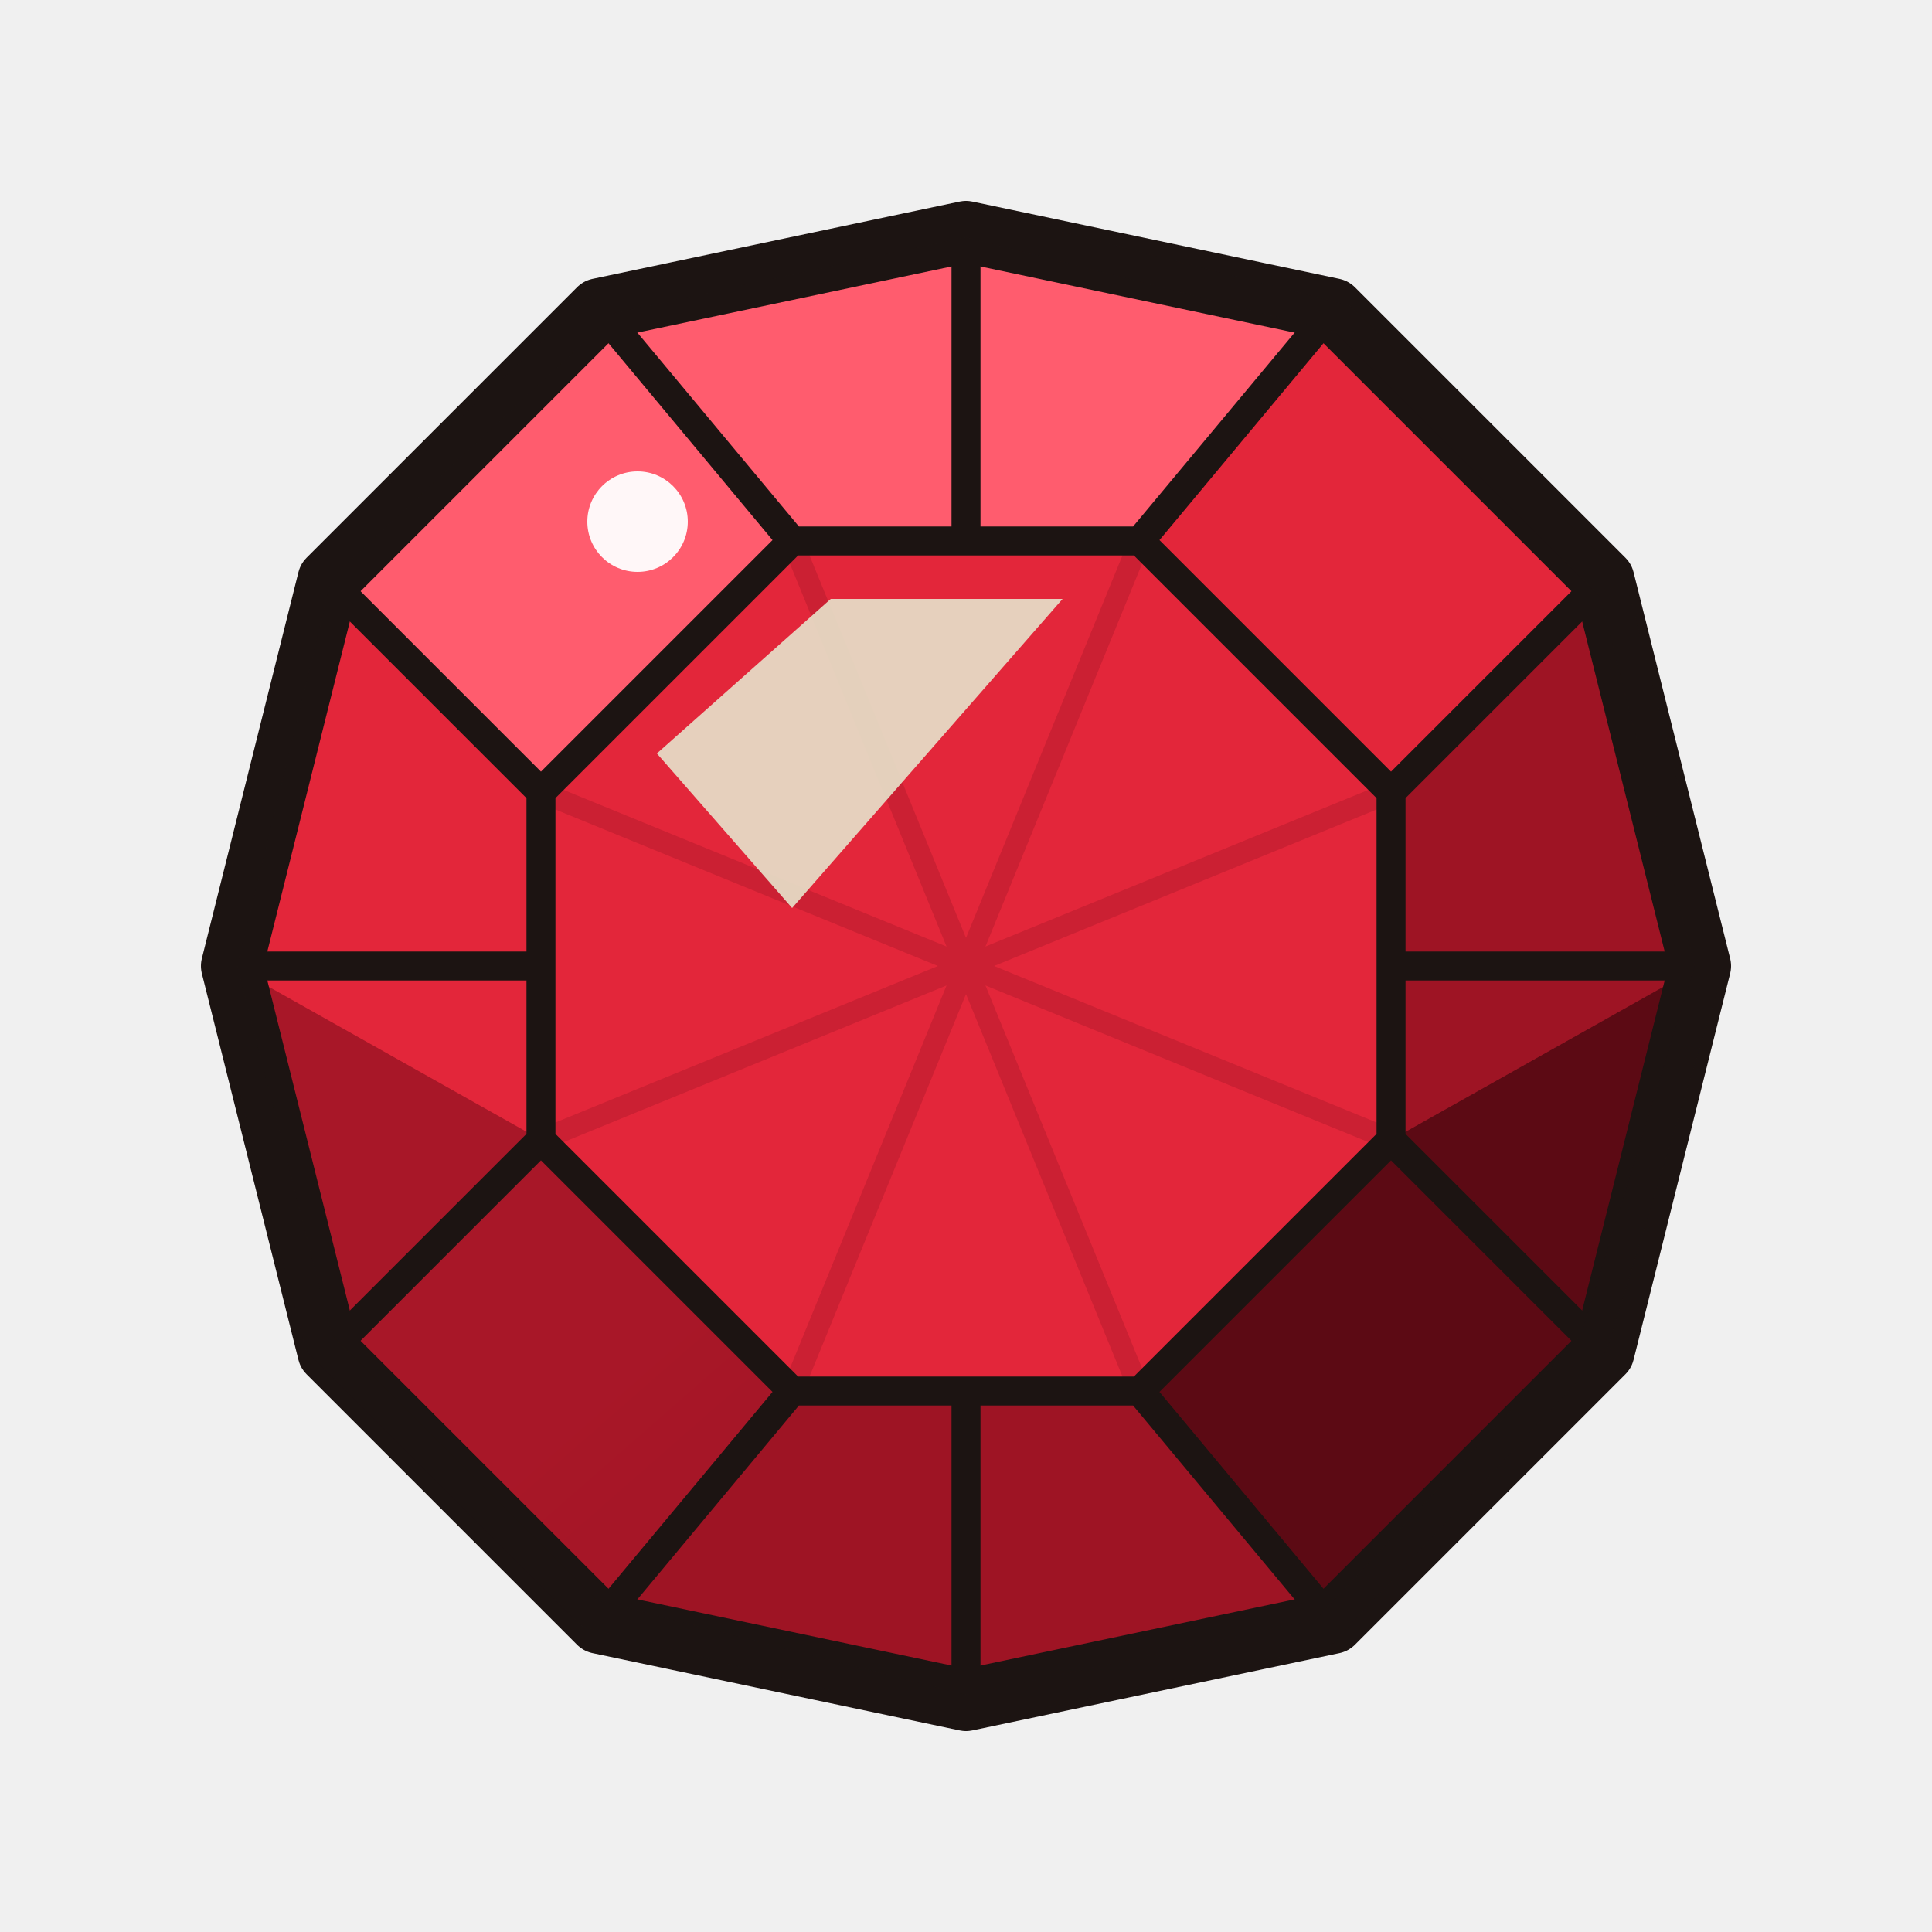
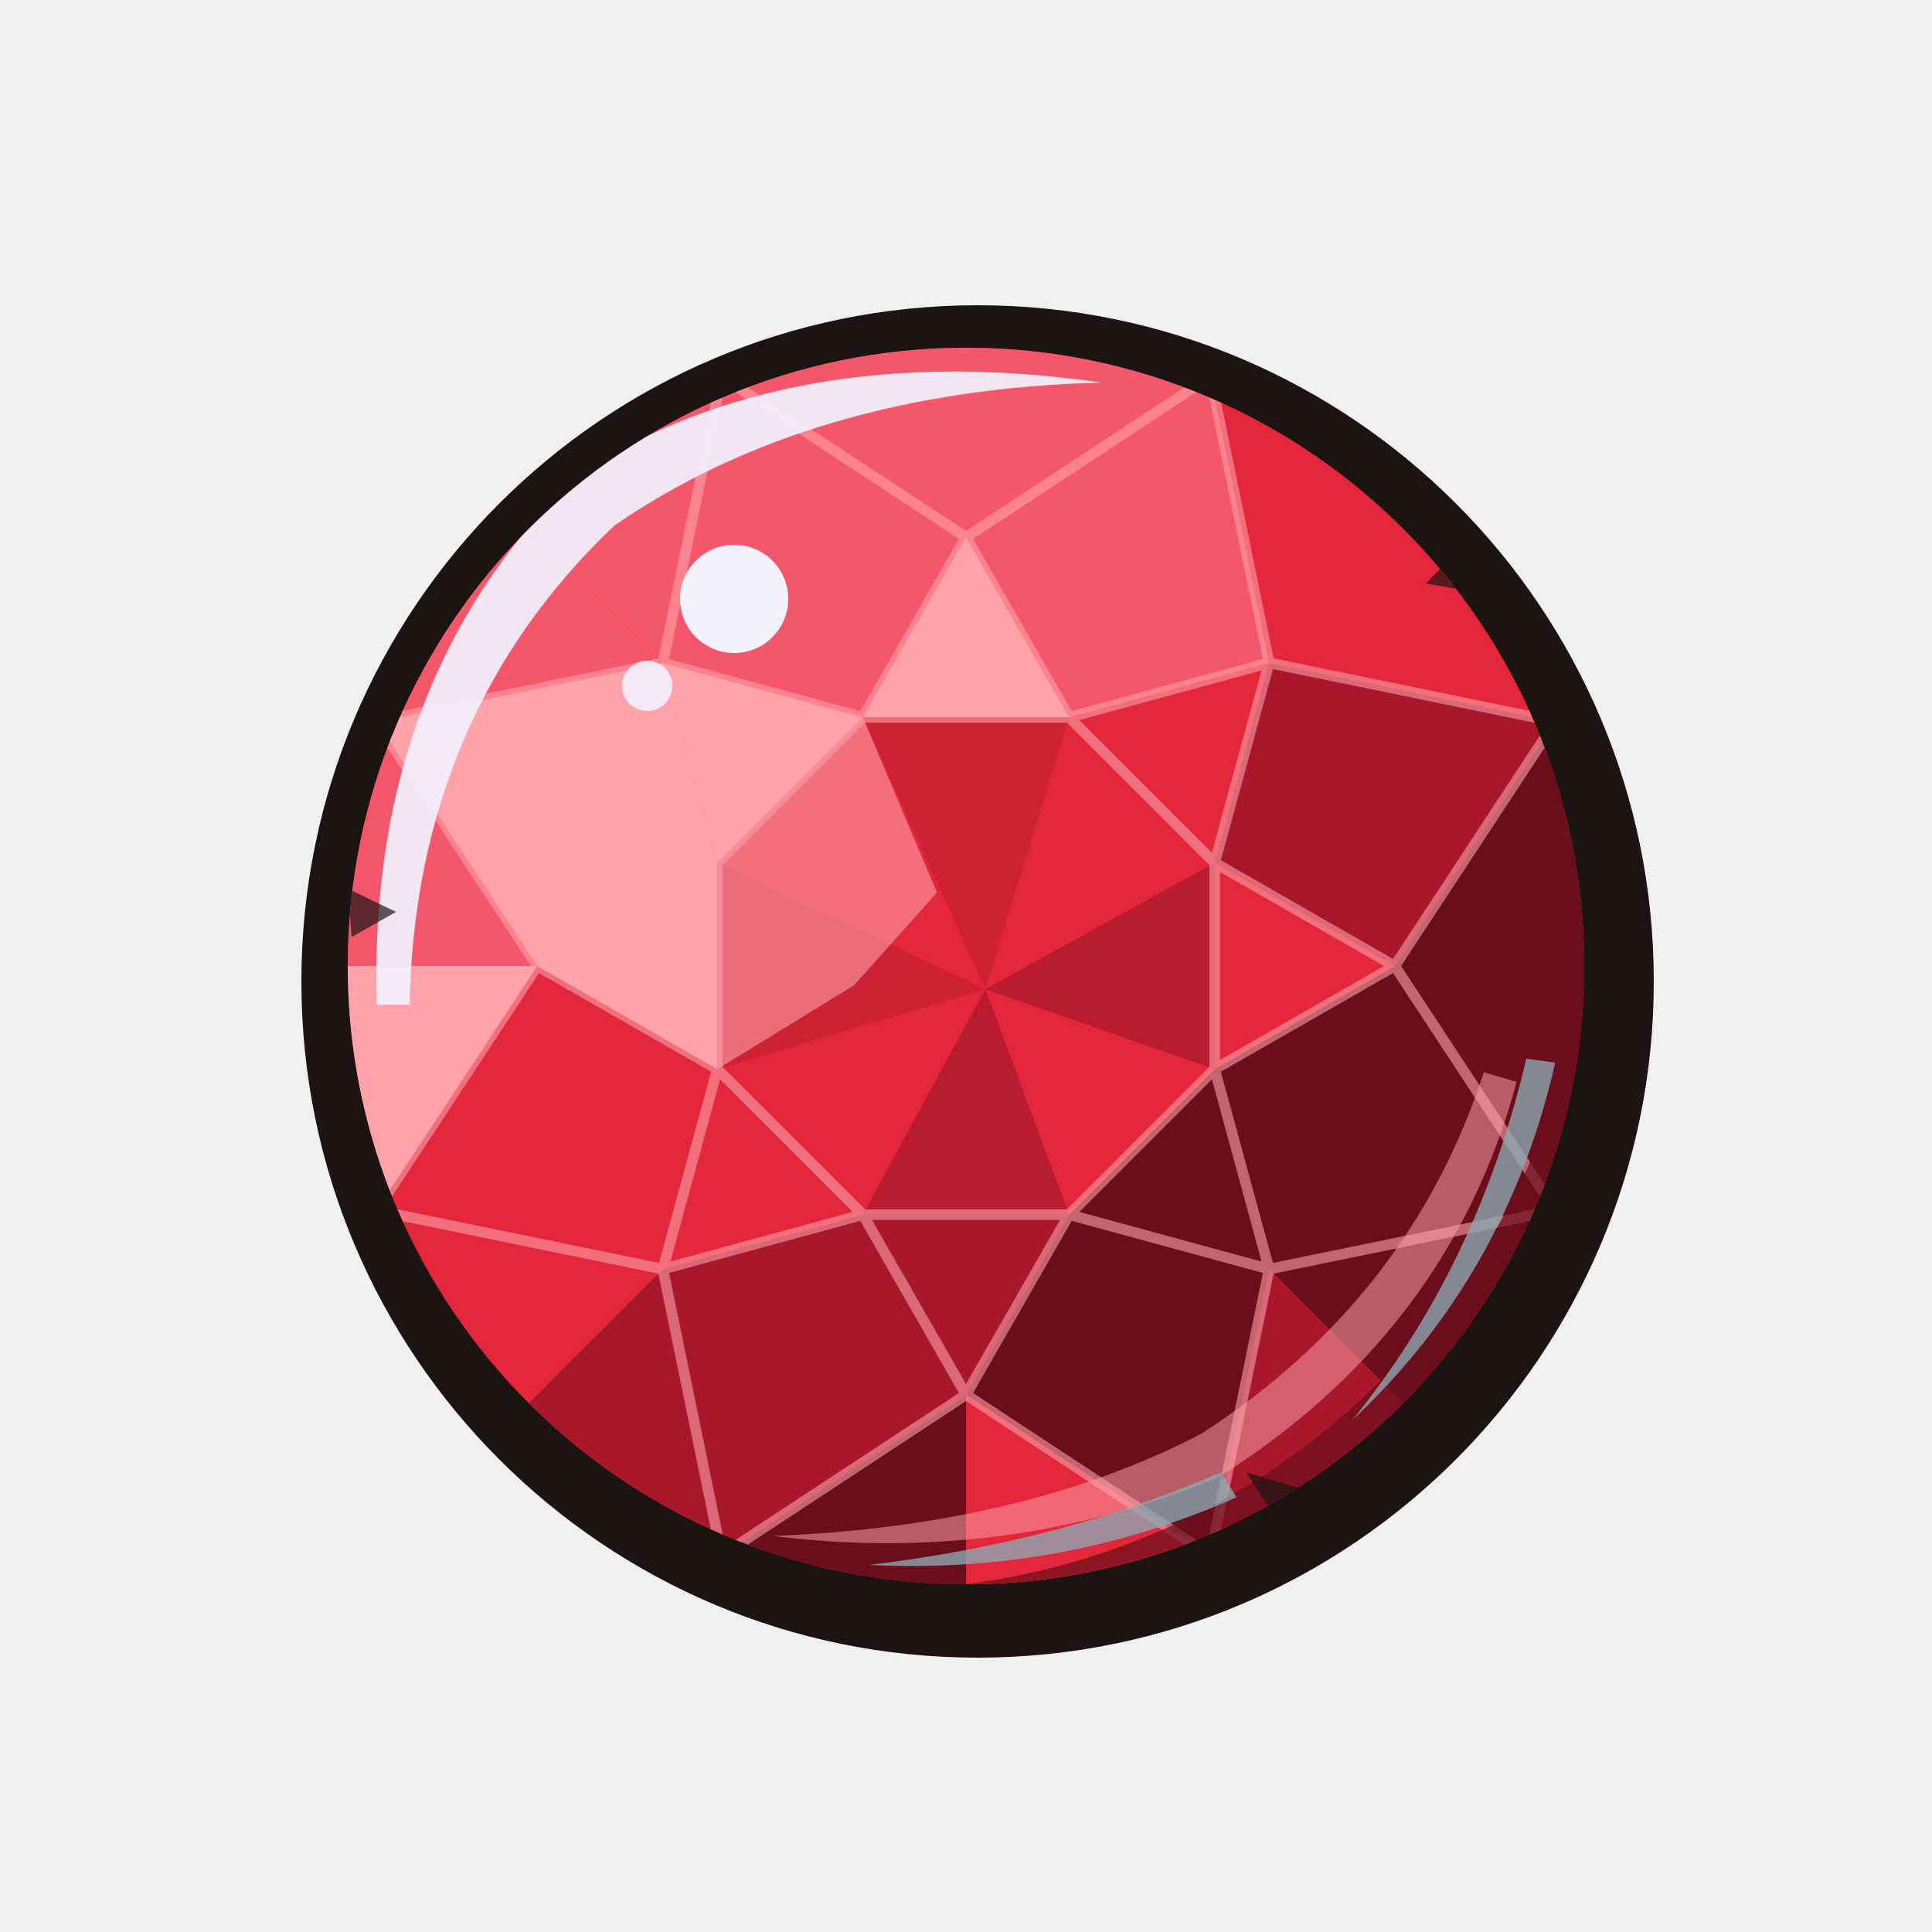
<svg xmlns="http://www.w3.org/2000/svg" class="svg-gem_red_cut" viewBox="0 0 100 100" width="100" height="100">
  <style>
.svg-gem_red_cut g { transform-box: view-box; }
- .svg-gem_red_cut #root { transform-origin: 50px 50px; }
- .svg-gem_red_cut #sweep_wrap { opacity: 0; }
+ .svg-gem_red_cut #sweep_wrap { transform-origin: 50px 50px; opacity: 0; }
.svg-gem_red_cut #sweep_band { transform-origin: 50px 50px; }
.svg-gem_red_cut #glint_star { transform-origin: 65px 28px; opacity: 0; }

- /* 待机（3.4s 循环）：一道光从刻面上斜着扫过，同时一颗小四角星闪一下；动画关闭时保持原貌 */
- @keyframes svg-gem_red_cut-sweep-wrap {
-   0%, 10%, 42%, 100% { opacity: 0; }
-   16%, 34% { opacity: 1; }
+ /* 待机 3000ms：0 → 1200 反光开始 → 1400 反光峰值 → 1600 反光消失 → 3000 与0帧一致 */
+ @keyframes svg-gem_red_cut-idle-wrap {
+   0% { transform: translate(0px,0px) rotate(0deg) scale(1,1); opacity: 0; animation-timing-function: linear; }
+   40% { transform: translate(0px,0px) rotate(0deg) scale(1,1); opacity: 0; animation-timing-function: ease-in-out; }
+   46.67% { transform: translate(0px,0px) rotate(0deg) scale(1,1); opacity: 1; animation-timing-function: ease-in-out; }
+   53.33% { transform: translate(0px,0px) rotate(0deg) scale(1,1); opacity: 0; animation-timing-function: linear; }
+   100% { transform: translate(0px,0px) rotate(0deg) scale(1,1); opacity: 0; }
}
- @keyframes svg-gem_red_cut-sweep-band {
-   0%, 10% { transform: translate(-54px, -54px); }
-   40%, 100% { transform: translate(54px, 54px); }
+ @keyframes svg-gem_red_cut-idle-band {
+   0% { transform: translate(0px,0px) rotate(0deg) scale(1,1); animation-timing-function: linear; }
+   40% { transform: translate(-12px,-12px) rotate(0deg) scale(1,1); animation-timing-function: ease-in-out; }
+   46.67% { transform: translate(0px,0px) rotate(0deg) scale(1,1); animation-timing-function: ease-in-out; }
+   53.33% { transform: translate(12px,12px) rotate(0deg) scale(1,1); animation-timing-function: linear; }
+   100% { transform: translate(0px,0px) rotate(0deg) scale(1,1); }
}
- @keyframes svg-gem_red_cut-glint-star {
-   0%, 18%, 46%, 100% { opacity: 0; transform: scale(0.35) rotate(-15deg); }
-   26% { opacity: 1; transform: scale(1.08) rotate(0deg); }
-   34% { opacity: 0.92; transform: scale(0.95) rotate(8deg); }
+ @keyframes svg-gem_red_cut-idle-star {
+   0% { transform: translate(0px,0px) rotate(0deg) scale(1,1); opacity: 0; animation-timing-function: linear; }
+   40% { transform: translate(0px,0px) rotate(0deg) scale(1,1); opacity: 0; animation-timing-function: ease-in-out; }
+   46.67% { transform: translate(0px,0px) rotate(0deg) scale(1.08,1.08); opacity: 1; animation-timing-function: ease-in-out; }
+   53.33% { transform: translate(0px,0px) rotate(10deg) scale(0.5,0.5); opacity: 0; animation-timing-function: linear; }
+   100% { transform: translate(0px,0px) rotate(0deg) scale(1,1); opacity: 0; }
}
.svg-gem_red_cut:not([data-anim]) #sweep_wrap,
- .svg-gem_red_cut[data-anim="idle"] #sweep_wrap {
-   animation: svg-gem_red_cut-sweep-wrap 3.4s linear infinite;
- }
+ .svg-gem_red_cut[data-anim="idle"] #sweep_wrap { animation: svg-gem_red_cut-idle-wrap 3s infinite; }
.svg-gem_red_cut:not([data-anim]) #sweep_band,
- .svg-gem_red_cut[data-anim="idle"] #sweep_band {
-   animation: svg-gem_red_cut-sweep-band 3.4s steps(10, end) infinite;
- }
+ .svg-gem_red_cut[data-anim="idle"] #sweep_band { animation: svg-gem_red_cut-idle-band 3s infinite; }
.svg-gem_red_cut:not([data-anim]) #glint_star,
- .svg-gem_red_cut[data-anim="idle"] #glint_star {
-   animation: svg-gem_red_cut-glint-star 3.4s steps(8, end) infinite;
- }
+ .svg-gem_red_cut[data-anim="idle"] #glint_star { animation: svg-gem_red_cut-idle-star 3s infinite; }
</style>
  <defs>
-     <linearGradient id="gem_red_cut-base" x1="15%" y1="10%" x2="85%" y2="90%">
-       <stop offset="0%" stop-color="#E3263A" />
-       <stop offset="55%" stop-color="#E3263A" />
-       <stop offset="100%" stop-color="#9E1424" />
-     </linearGradient>
    <clipPath id="gem_red_cut-clip">
-       <path d="M50,12 L69,16 L83,30 L88,50 L83,70 L69,84 L50,88 L31,84 L17,70 L12,50 L17,30 L31,16 Z" />
+       <circle cx="50" cy="50" r="32" />
    </clipPath>
+     <radialGradient id="gem_red_cut-sg" cx="65" cy="28" r="10" gradientUnits="userSpaceOnUse">
+       <stop offset="0" stop-color="#FFA3AB" stop-opacity="0.88" />
+       <stop offset="1" stop-color="#F4566A" stop-opacity="0" />
+     </radialGradient>
  </defs>
  <g id="root">
-     <path d="M50,12 L69,16 L83,30 L88,50 L83,70 L69,84 L50,88 L31,84 L17,70 L12,50 L17,30 L31,16 Z" fill="url(#gem_red_cut-base)" />
-     <polygon points="50,12 69,16 59,28 41,28 31,16" fill="#FF5C6E" />
-     <polygon points="31,16 41,28 28,41 17,30" fill="#FF5C6E" />
-     <polygon points="17,30 28,41 28,59 12,50" fill="#E3263A" />
-     <polygon points="69,16 83,30 72,41 59,28" fill="#E3263A" />
-     <polygon points="83,30 88,50 72,59 72,41" fill="#9E1424" />
-     <polygon points="88,50 83,70 69,84 59,72 72,59" fill="#5C0A14" />
-     <polygon points="59,72 69,84 50,88 31,84 41,72" fill="#9E1424" />
-     <polygon points="31,84 17,70 12,50 28,59 41,72" fill="#9E1424" opacity="0.85" />
-     <path d="M41,28 L59,28 L72,41 L72,59 L59,72 L41,72 L28,59 L28,41 Z" fill="#E3263A" />
-     <path d="M41,28 L59,72 M59,28 L41,72 M28,41 L72,59 M28,59 L72,41" stroke="#9E1424" stroke-width="1.1" opacity="0.35" />
-     <g id="sweep_wrap" clip-path="url(#gem_red_cut-clip)" opacity="0">
-       <g id="sweep_band">
-         <polygon points="10,74 74,10 88,24 24,88" fill="#FFD6DC" opacity="0.42" />
-         <polygon points="16,78 78,16 84,22 22,84" fill="#FFFFFF" opacity="0.82" />
+     <g id="gem">
+       <circle cx="50.6" cy="50.8" r="35" fill="#1C1412" />
+       <circle cx="50" cy="50" r="32" fill="#E3263A" />
+       <g clip-path="url(#gem_red_cut-clip)">
+         <path d="M62.87,55.34L65.69,65.69L80.51,62.65L72.19,50Z" fill="#6B0E1C" />
+         <path d="M62.87,55.34L55.34,62.87L65.69,65.69Z" fill="#6B0E1C" />
+         <path d="M65.69,65.69L80.51,62.65L73.36,73.36Z" fill="#6B0E1C" />
+         <path d="M65.69,65.69L73.36,73.36L62.65,80.51Z" fill="#A8172A" />
+         <path d="M55.34,62.87L50,72.19L62.65,80.51L65.69,65.69Z" fill="#6B0E1C" />
+         <path d="M55.34,62.87L44.66,62.87L50,72.19Z" fill="#A8172A" />
+         <path d="M50,72.19L62.65,80.51L50,83Z" fill="#E3263A" />
+         <path d="M50,72.19L50,83L37.35,80.51Z" fill="#6B0E1C" />
+         <path d="M44.66,62.87L34.31,65.69L37.35,80.51L50,72.19Z" fill="#A8172A" />
+         <path d="M44.66,62.87L37.13,55.34L34.31,65.69Z" fill="#E3263A" />
+         <path d="M34.31,65.69L37.35,80.51L26.64,73.36Z" fill="#A8172A" />
+         <path d="M34.31,65.69L26.64,73.36L19.49,62.65Z" fill="#E3263A" />
+         <path d="M37.13,55.34L27.81,50L19.49,62.65L34.31,65.69Z" fill="#E3263A" />
+         <path d="M37.13,55.34L37.13,44.66L27.81,50Z" fill="#FFA3AB" />
+         <path d="M27.81,50L19.49,62.65L17,50Z" fill="#FFA3AB" />
+         <path d="M27.81,50L17,50L19.49,37.35Z" fill="#F4566A" />
+         <path d="M37.13,44.66L34.31,34.31L19.49,37.35L27.81,50Z" fill="#FFA3AB" />
+         <path d="M37.13,44.66L44.66,37.13L34.31,34.31Z" fill="#FFA3AB" />
+         <path d="M34.31,34.31L19.49,37.35L26.64,26.64Z" fill="#F4566A" />
+         <path d="M34.31,34.31L26.64,26.64L37.35,19.49Z" fill="#F4566A" />
+         <path d="M44.66,37.13L50,27.81L37.35,19.49L34.31,34.31Z" fill="#F4566A" />
+         <path d="M44.66,37.13L55.34,37.13L50,27.81Z" fill="#FFA3AB" />
+         <path d="M50,27.81L37.35,19.49L50,17Z" fill="#F4566A" />
+         <path d="M50,27.81L50,17L62.65,19.49Z" fill="#F4566A" />
+         <path d="M55.34,37.13L65.69,34.31L62.65,19.49L50,27.81Z" fill="#F4566A" />
+         <path d="M55.34,37.13L62.87,44.66L65.69,34.31Z" fill="#E3263A" />
+         <path d="M65.69,34.31L62.65,19.49L73.36,26.64Z" fill="#E3263A" />
+         <path d="M65.69,34.31L73.36,26.64L80.51,37.35Z" fill="#E3263A" />
+         <path d="M62.87,44.66L72.19,50L80.51,37.35L65.69,34.31Z" fill="#A8172A" />
+         <path d="M62.87,44.66L62.87,55.34L72.19,50Z" fill="#E3263A" />
+         <path d="M72.19,50L80.51,37.35L83,50Z" fill="#6B0E1C" />
+         <path d="M72.19,50L83,50L80.51,62.65Z" fill="#6B0E1C" />
+         <path d="M62.87,55.34L55.34,62.87L44.66,62.87L37.13,55.34L37.13,44.66L44.66,37.13L55.34,37.13L62.87,44.66Z" fill="#E3263A" />
+         <path d="M51,51.2L55.34,62.87L44.66,62.87Z" fill="#A8172A" opacity="0.72" />
+         <path d="M51,51.2L37.13,55.34L37.13,44.66Z" fill="#A8172A" opacity="0.38" />
+         <path d="M51,51.2L44.66,37.13L55.34,37.13Z" fill="#A8172A" opacity="0.38" />
+         <path d="M51,51.2L62.87,44.66L62.87,55.34Z" fill="#A8172A" opacity="0.72" />
+         <path d="M37.13,55.34L37.13,44.66L44.66,37.13L48.5,46.2L44.2,51Z" fill="#FFA3AB" opacity="0.58" />
+         <path d="M62.87,55.34L65.69,65.69L80.51,62.65L72.19,50ZM55.34,62.87L50,72.19L62.65,80.51L65.69,65.69ZM44.66,62.87L34.31,65.69L37.35,80.51L50,72.19ZM37.13,55.34L27.81,50L19.49,62.65L34.31,65.69ZM37.13,44.66L34.31,34.31L19.49,37.35L27.81,50ZM44.66,37.13L50,27.81L37.35,19.49L34.31,34.31ZM55.34,37.13L65.69,34.31L62.65,19.49L50,27.81ZM62.87,44.66L72.19,50L80.51,37.35L65.69,34.31ZM62.87,55.34L55.34,62.87L44.66,62.87L37.13,55.34L37.13,44.66L44.66,37.13L55.34,37.13L62.87,44.66Z" fill="none" stroke="#FFA3AB" stroke-width="0.55" stroke-linejoin="round" opacity="0.58" />
+         <path d="M82,50 A32,32 0 0 1 50,82 A37,37 0 0 0 82,50Z" fill="#6B0E1C" opacity="0.72" />
+         <path d="M19.5,52 Q19,35 30,24.5 Q41,17.5 57,19.8 Q42,20.2 31.8,27.2 Q21.5,37 21.2,52 Z" fill="#F4F1FF" opacity="0.92" />
+         <path d="M78.5,56 Q75,69 63,76.5 Q52,81 40,79.5 Q53,79 62.2,74.2 Q73,67.2 76.8,55.5 Z" fill="#FFA3AB" opacity="0.52" />
+         <path d="M80.5,55 Q78,66 70,73.5 Q76.5,65.5 79,54.8 Z M64,77.5 Q55,81.5 45,81 Q55,79.8 63.2,76.2 Z" fill="#8CAAB5" opacity="0.78" />
+         <path d="M18,46 L20.5,47.2 L18.2,48.5 Z M76,28 L73.8,30.2 L77.2,30.8 Z M66,78.5 L64.5,76.2 L67.8,77.2 Z" fill="#1C1412" opacity="0.7" />
+         <circle cx="38" cy="31" r="2.8" fill="#F4F1FF" />
+         <circle cx="33.5" cy="35.5" r="1.3" fill="#F4F1FF" opacity="0.9" />
+         <g id="sweep_wrap" opacity="0">
+           <g id="sweep_band">
+             <polygon points="30,62 62,30 70,38 38,70" fill="#FFA3AB" opacity="0.45" />
+             <polygon points="33,65 65,33 68,36 36,68" fill="#F4F1FF" opacity="0.88" />
+           </g>
+         </g>
      </g>
    </g>
-     <path d="M41,28 L59,28 L72,41 L72,59 L59,72 L41,72 L28,59 L28,41 Z M50,12 L50,28 M69,16 L59,28 M83,30 L72,41 M88,50 L72,50 M83,70 L72,59 M69,84 L59,72 M50,88 L50,72 M31,84 L41,72 M17,70 L28,59 M12,50 L28,50 M17,30 L28,41 M31,16 L41,28" fill="none" stroke="#1C1412" stroke-width="1.5" stroke-linejoin="round" />
-     <polygon points="34,39 43,31 55,31 41,47" fill="#E6DEC8" opacity="0.92" />
-     <circle cx="33" cy="27" r="2.6" fill="#FFFFFF" opacity="0.95" />
-     <path d="M50,12 L69,16 L83,30 L88,50 L83,70 L69,84 L50,88 L31,84 L17,70 L12,50 L17,30 L31,16 Z" fill="none" stroke="#1C1412" stroke-width="3.2" stroke-linejoin="round" />
-     <path d="M50,11.5 L69.5,16.5 L83.5,30.5 L88.5,50 L82.5,69.5 L68.5,84.5 L50,88.5 L30.5,83.5 L16.5,69.5 L11.5,50 L16.5,29.5 L31.5,15.5 Z" fill="none" stroke="#1C1412" stroke-width="1.5" stroke-linejoin="round" opacity="0.65" />
    <g id="glint_star" opacity="0">
-       <path d="M65,19 L67.4,25.6 L74,28 L67.4,30.4 L65,37 L62.6,30.4 L56,28 L62.6,25.6 Z" fill="#FFFFFF" stroke="#1C1412" stroke-width="1.1" stroke-linejoin="round" />
+       <circle cx="65" cy="28" r="9" fill="url(#gem_red_cut-sg)" />
+       <path d="M65,19 Q66.2,26.8 74,28 Q66.2,29.2 65,37 Q63.8,29.2 56,28 Q63.8,26.8 65,19 Z" fill="#F4F1FF" />
+       <circle cx="65" cy="28" r="1.8" fill="#F4F1FF" />
    </g>
  </g>
</svg>
